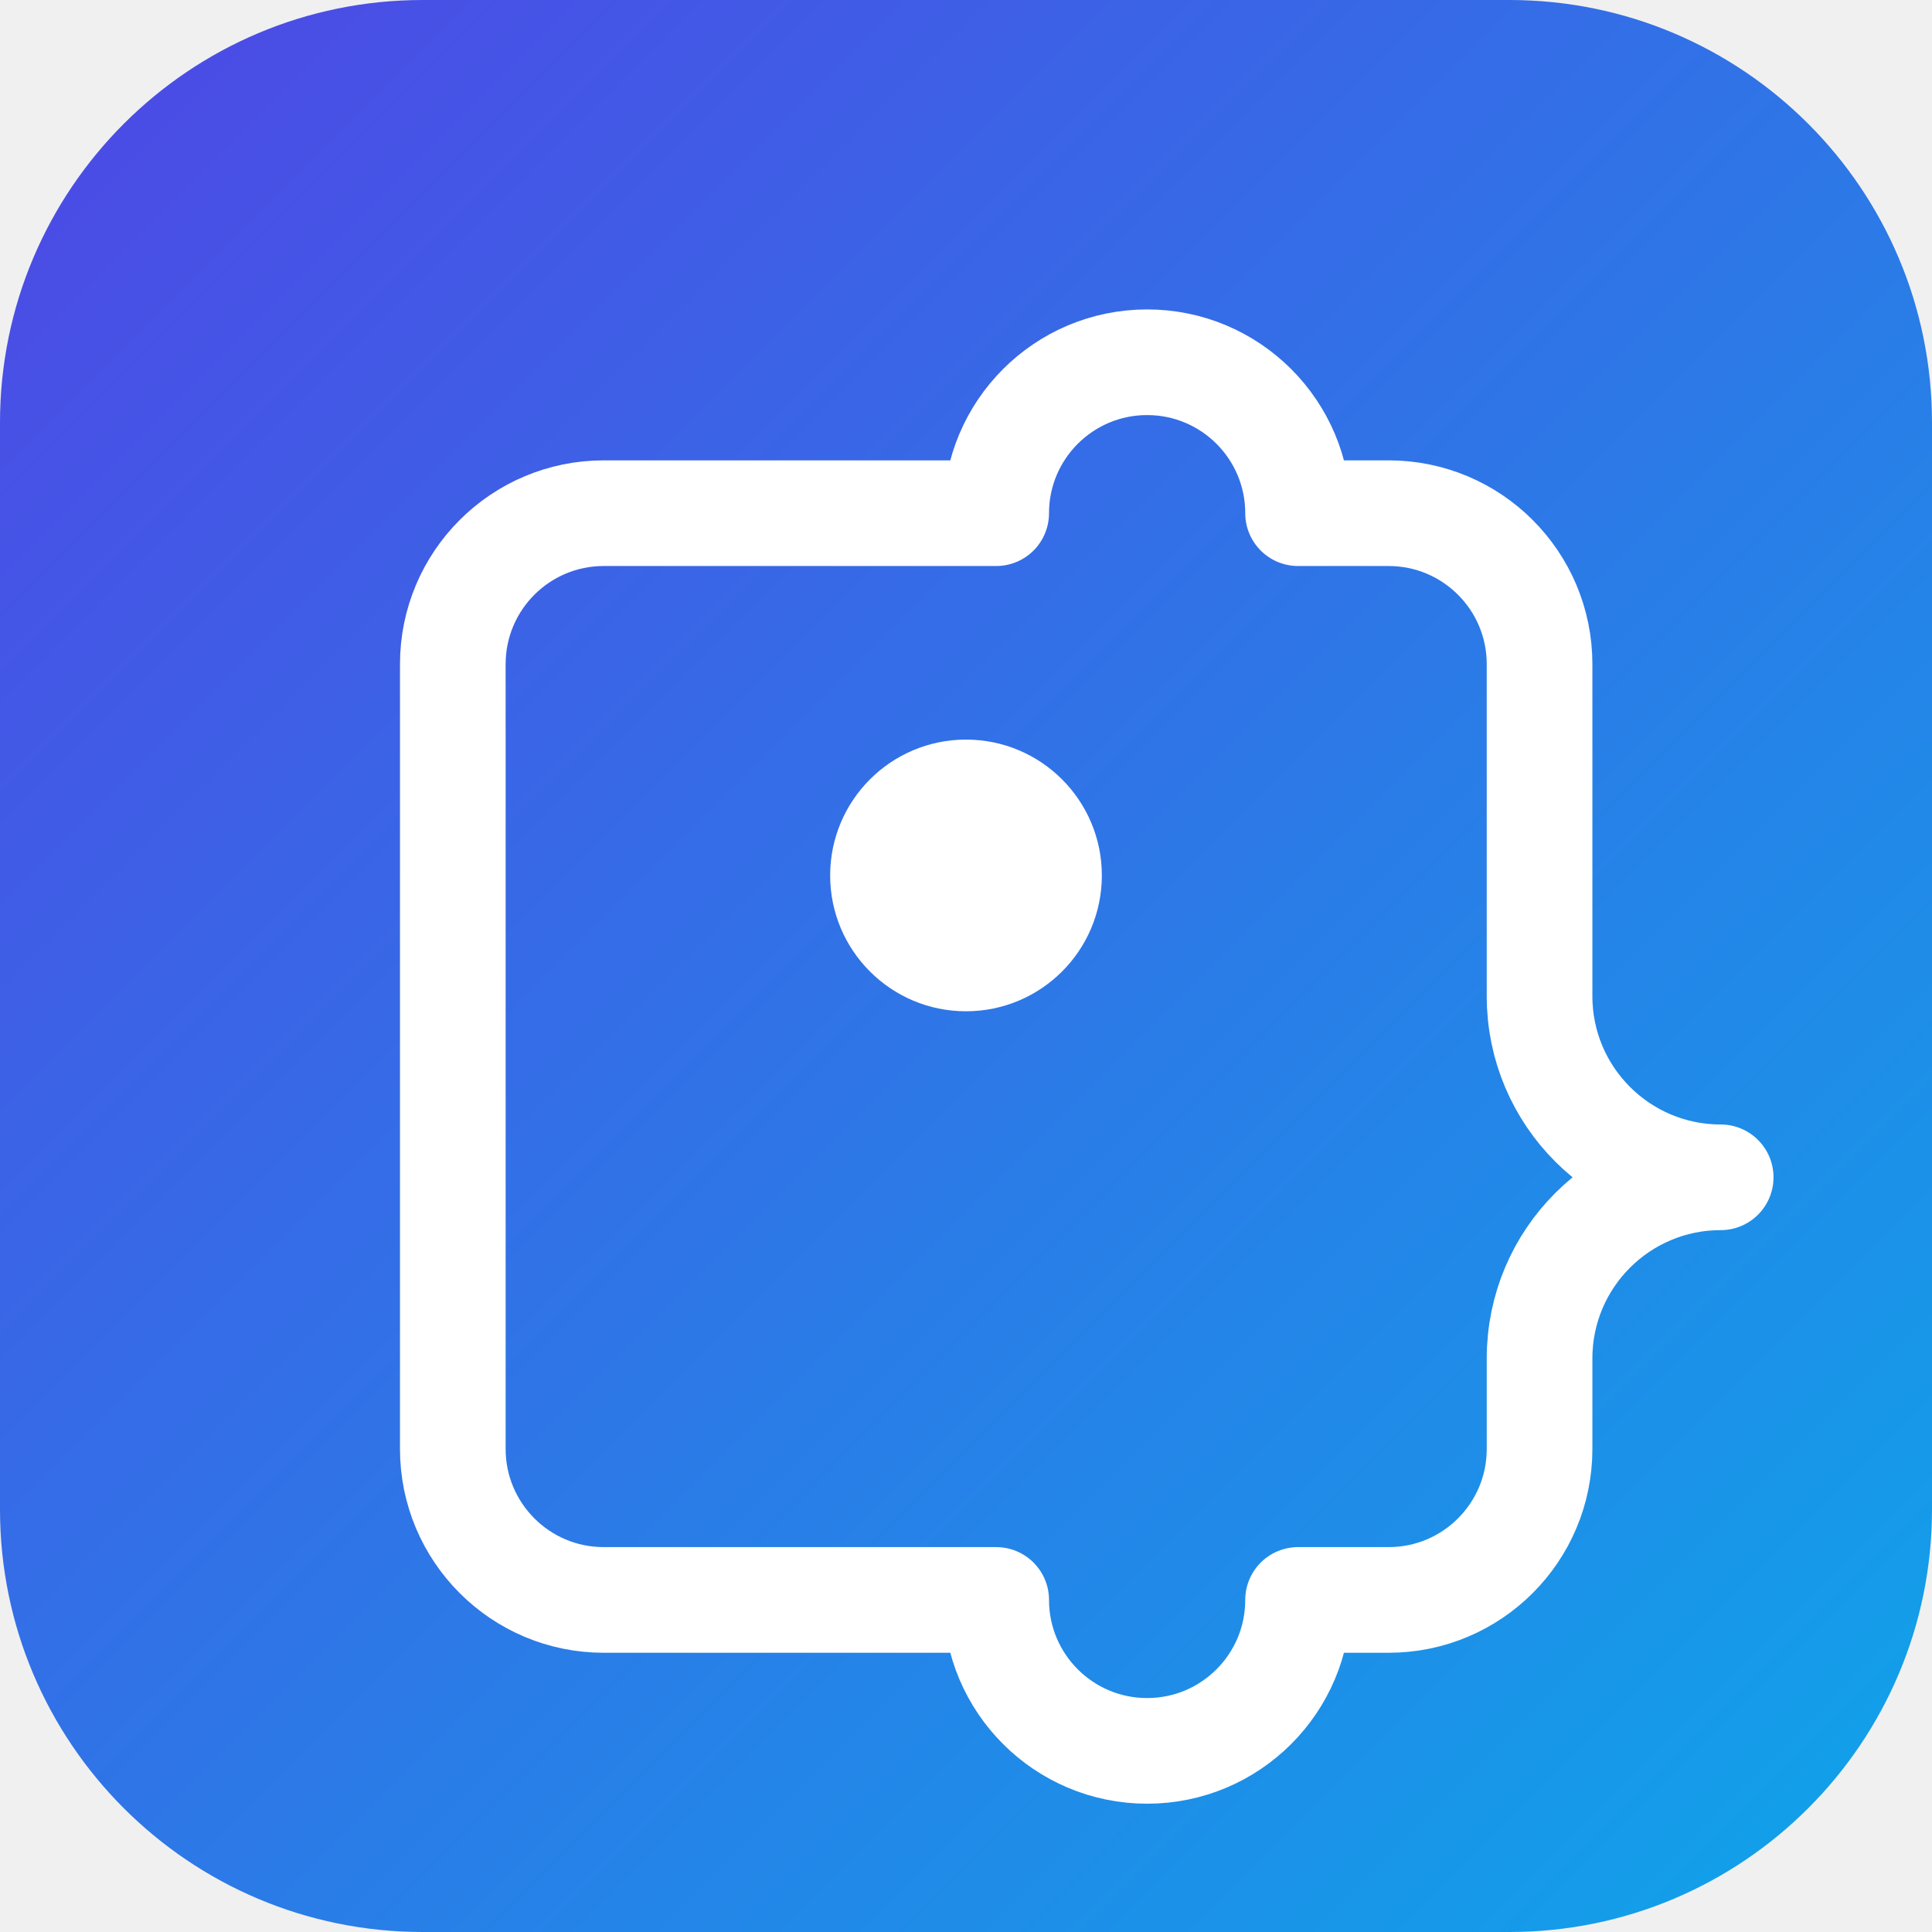
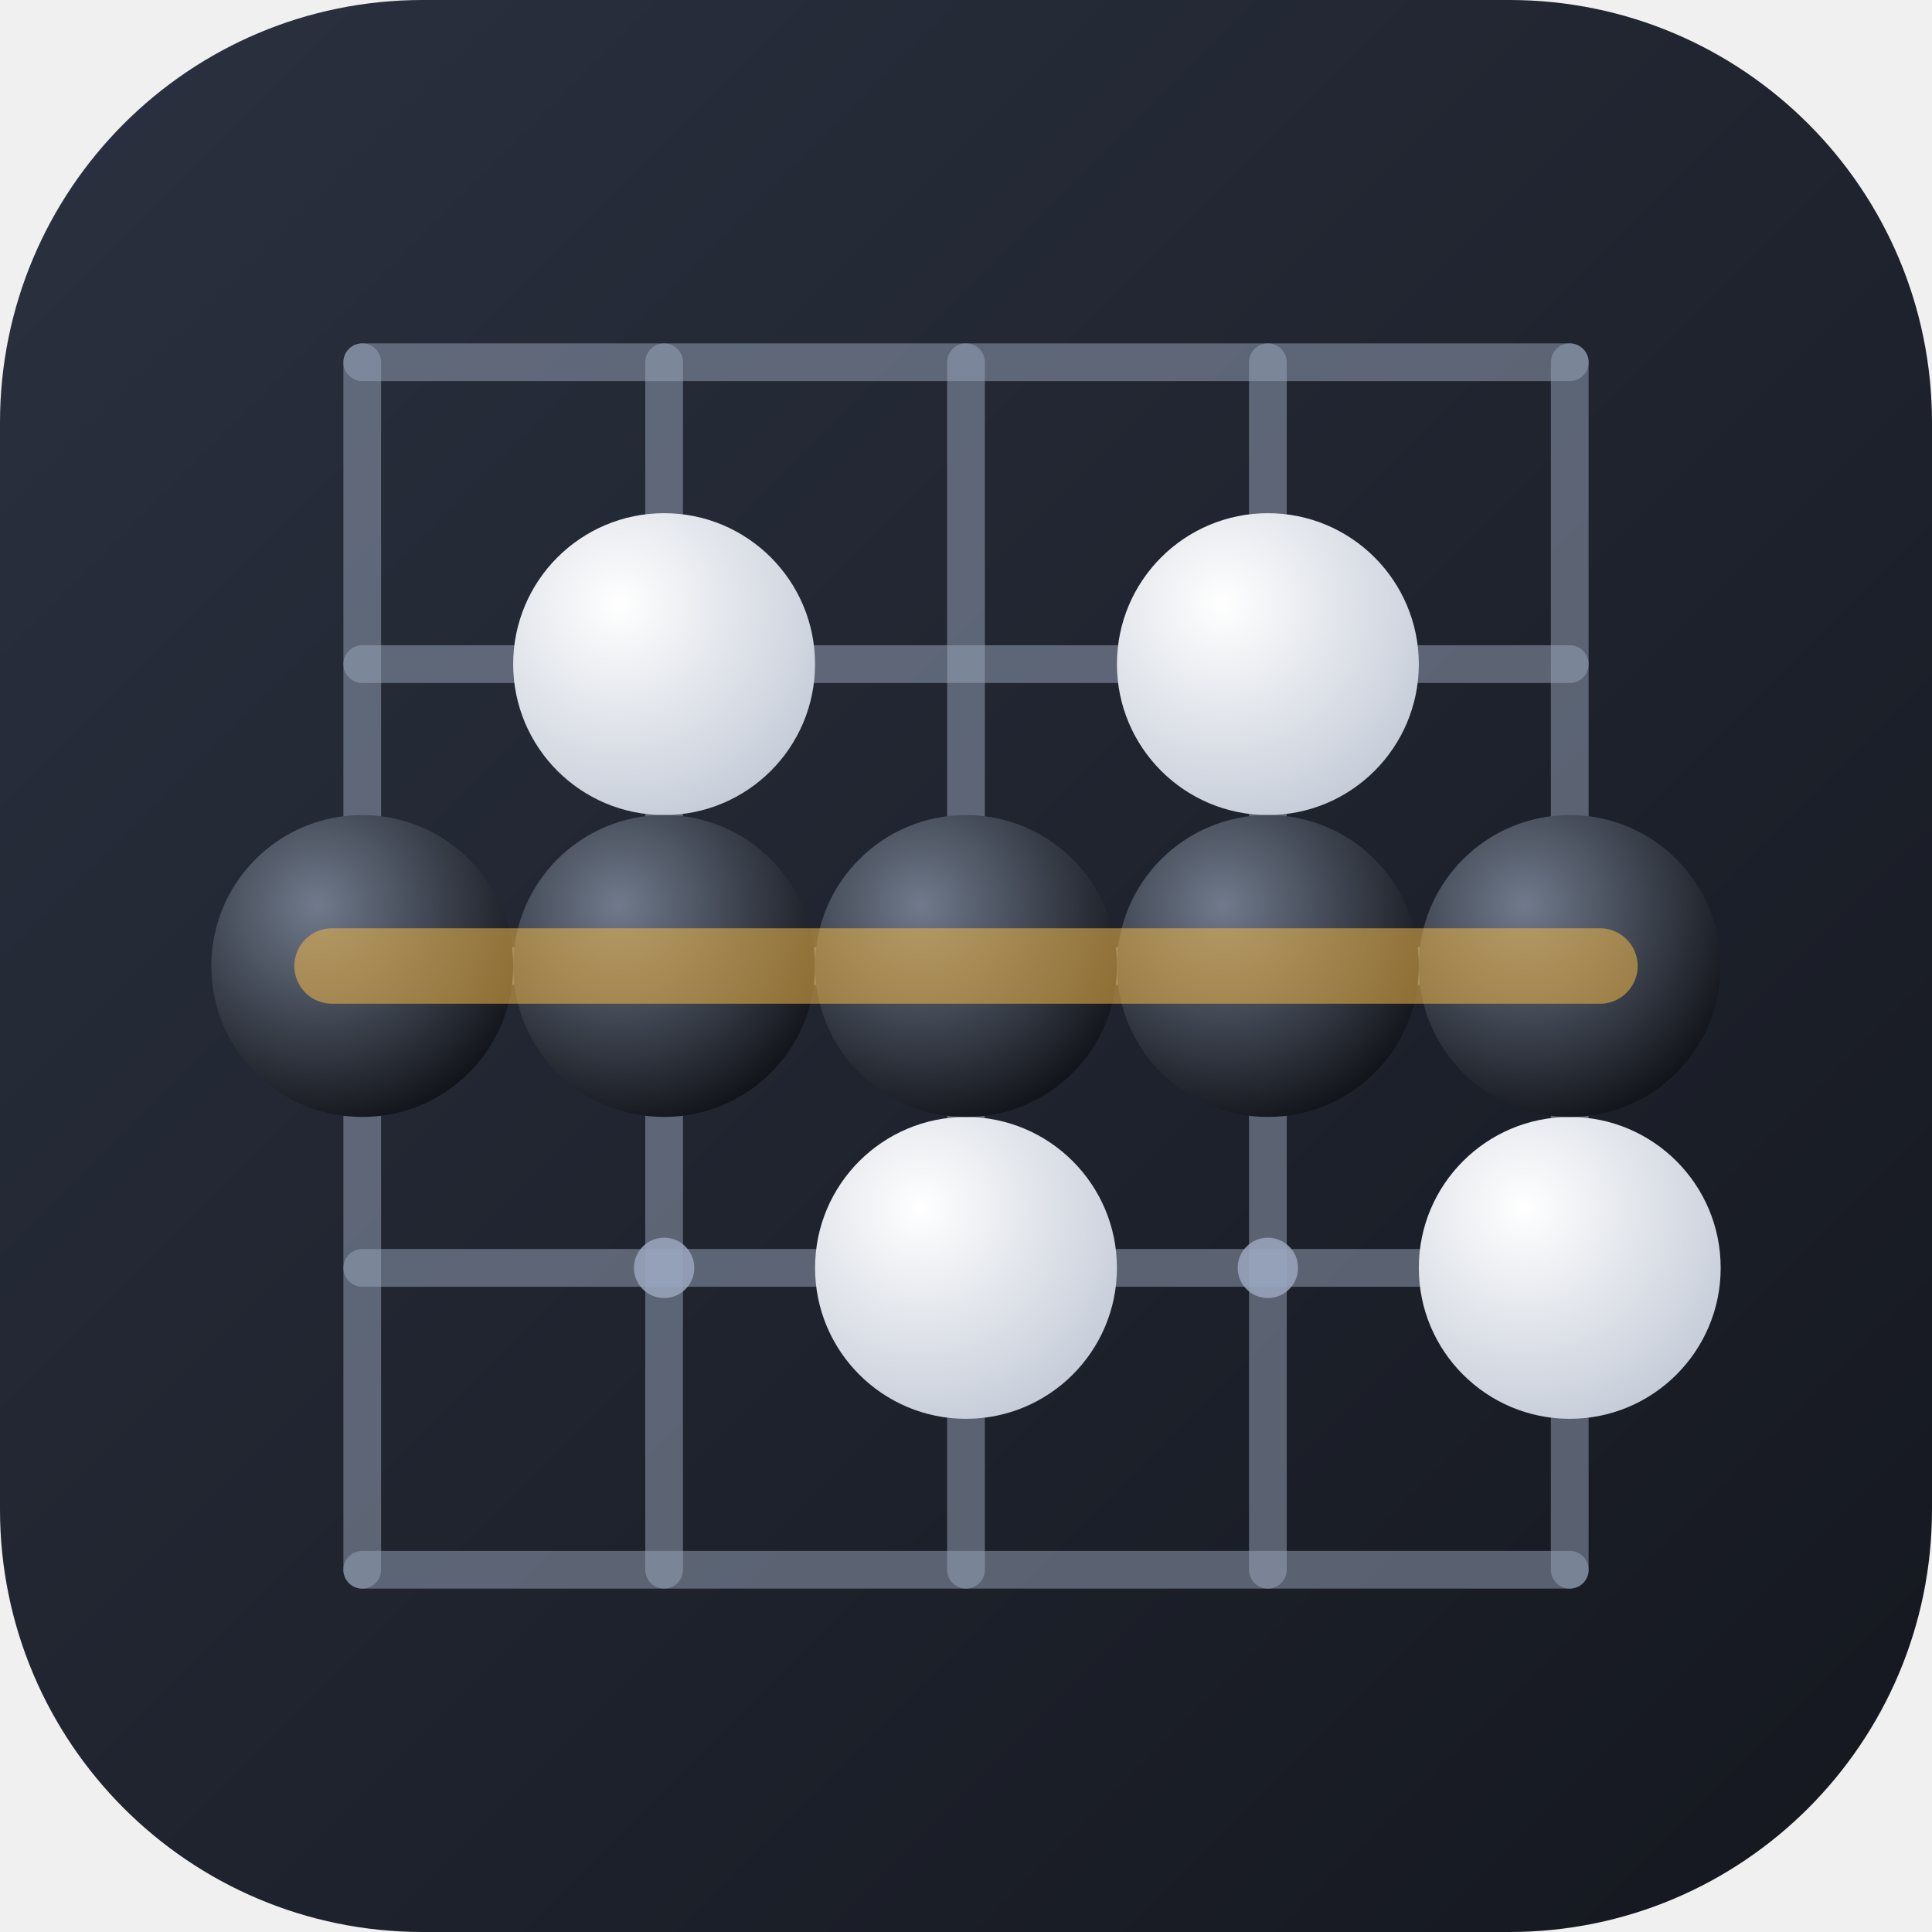
- <svg xmlns="http://www.w3.org/2000/svg" viewBox="0 0 128 128" width="128" height="128" role="img" aria-label="Plugin">
+ <svg xmlns="http://www.w3.org/2000/svg" viewBox="0 0 128 128" width="128" height="128" role="img" aria-label="五子棋">
  <defs>
-     <linearGradient id="bg-plugin" x1="0%" y1="0%" x2="100%" y2="100%">
-       <stop offset="0%" stop-color="#4f46e5" />
-       <stop offset="100%" stop-color="#0ea5e9" />
+     <linearGradient id="gomoku-bg" x1="0%" y1="0%" x2="100%" y2="100%">
+       <stop offset="0%" stop-color="#2b3140" />
+       <stop offset="100%" stop-color="#14171e" />
    </linearGradient>
+     <radialGradient id="gomoku-stone-b" cx="35%" cy="30%" r="80%">
+       <stop offset="0%" stop-color="#707a8c" />
+       <stop offset="100%" stop-color="#0b0d12" />
+     </radialGradient>
+     <radialGradient id="gomoku-stone-w" cx="35%" cy="30%" r="80%">
+       <stop offset="0%" stop-color="#ffffff" />
+       <stop offset="100%" stop-color="#c2c9d6" />
+     </radialGradient>
  </defs>
-   <rect width="128" height="128" rx="28" fill="url(#bg-plugin)" />
-   <g fill="none" stroke="#fff" stroke-width="7" stroke-linejoin="round" stroke-linecap="round">
-     <path d="M40 34 h26 a10 10 0 0 1 20 0 h6 a10 10 0 0 1 10 10 v22 a12 12 0 0 0 12 12 a12 12 0 0 0 -12 12 v6 a10 10 0 0 1 -10 10 h-6 a10 10 0 0 1 -20 0 h-26 a10 10 0 0 1 -10 -10 v-52 a10 10 0 0 1 10 -10 z" />
-     <circle cx="64" cy="58" r="9" fill="#fff" stroke="none" />
+   <rect width="128" height="128" rx="28" fill="url(#gomoku-bg)" />
+   <g stroke="#9aa6bd" stroke-opacity="0.5" stroke-width="2.5" stroke-linecap="round">
+     <line x1="24" y1="24" x2="24" y2="104" />
+     <line x1="44" y1="24" x2="44" y2="104" />
+     <line x1="64" y1="24" x2="64" y2="104" />
+     <line x1="84" y1="24" x2="84" y2="104" />
+     <line x1="104" y1="24" x2="104" y2="104" />
+     <line x1="24" y1="24" x2="104" y2="24" />
+     <line x1="24" y1="44" x2="104" y2="44" />
+     <line x1="24" y1="64" x2="104" y2="64" />
+     <line x1="24" y1="84" x2="104" y2="84" />
+     <line x1="24" y1="104" x2="104" y2="104" />
  </g>
+   <g fill="#9aa6bd" fill-opacity="0.85">
+     <circle cx="64" cy="64" r="2.6" />
+     <circle cx="44" cy="44" r="2" />
+     <circle cx="84" cy="44" r="2" />
+     <circle cx="44" cy="84" r="2" />
+     <circle cx="84" cy="84" r="2" />
+   </g>
+   <circle cx="44" cy="44" r="10" fill="url(#gomoku-stone-w)" />
+   <circle cx="84" cy="44" r="10" fill="url(#gomoku-stone-w)" />
+   <circle cx="64" cy="84" r="10" fill="url(#gomoku-stone-w)" />
+   <circle cx="104" cy="84" r="10" fill="url(#gomoku-stone-w)" />
+   <circle cx="24" cy="64" r="10" fill="url(#gomoku-stone-b)" />
+   <circle cx="44" cy="64" r="10" fill="url(#gomoku-stone-b)" />
+   <circle cx="64" cy="64" r="10" fill="url(#gomoku-stone-b)" />
+   <circle cx="84" cy="64" r="10" fill="url(#gomoku-stone-b)" />
+   <circle cx="104" cy="64" r="10" fill="url(#gomoku-stone-b)" />
+   <line x1="22" y1="64" x2="106" y2="64" stroke="#f0b64a" stroke-opacity="0.55" stroke-width="5" stroke-linecap="round" />
</svg>
